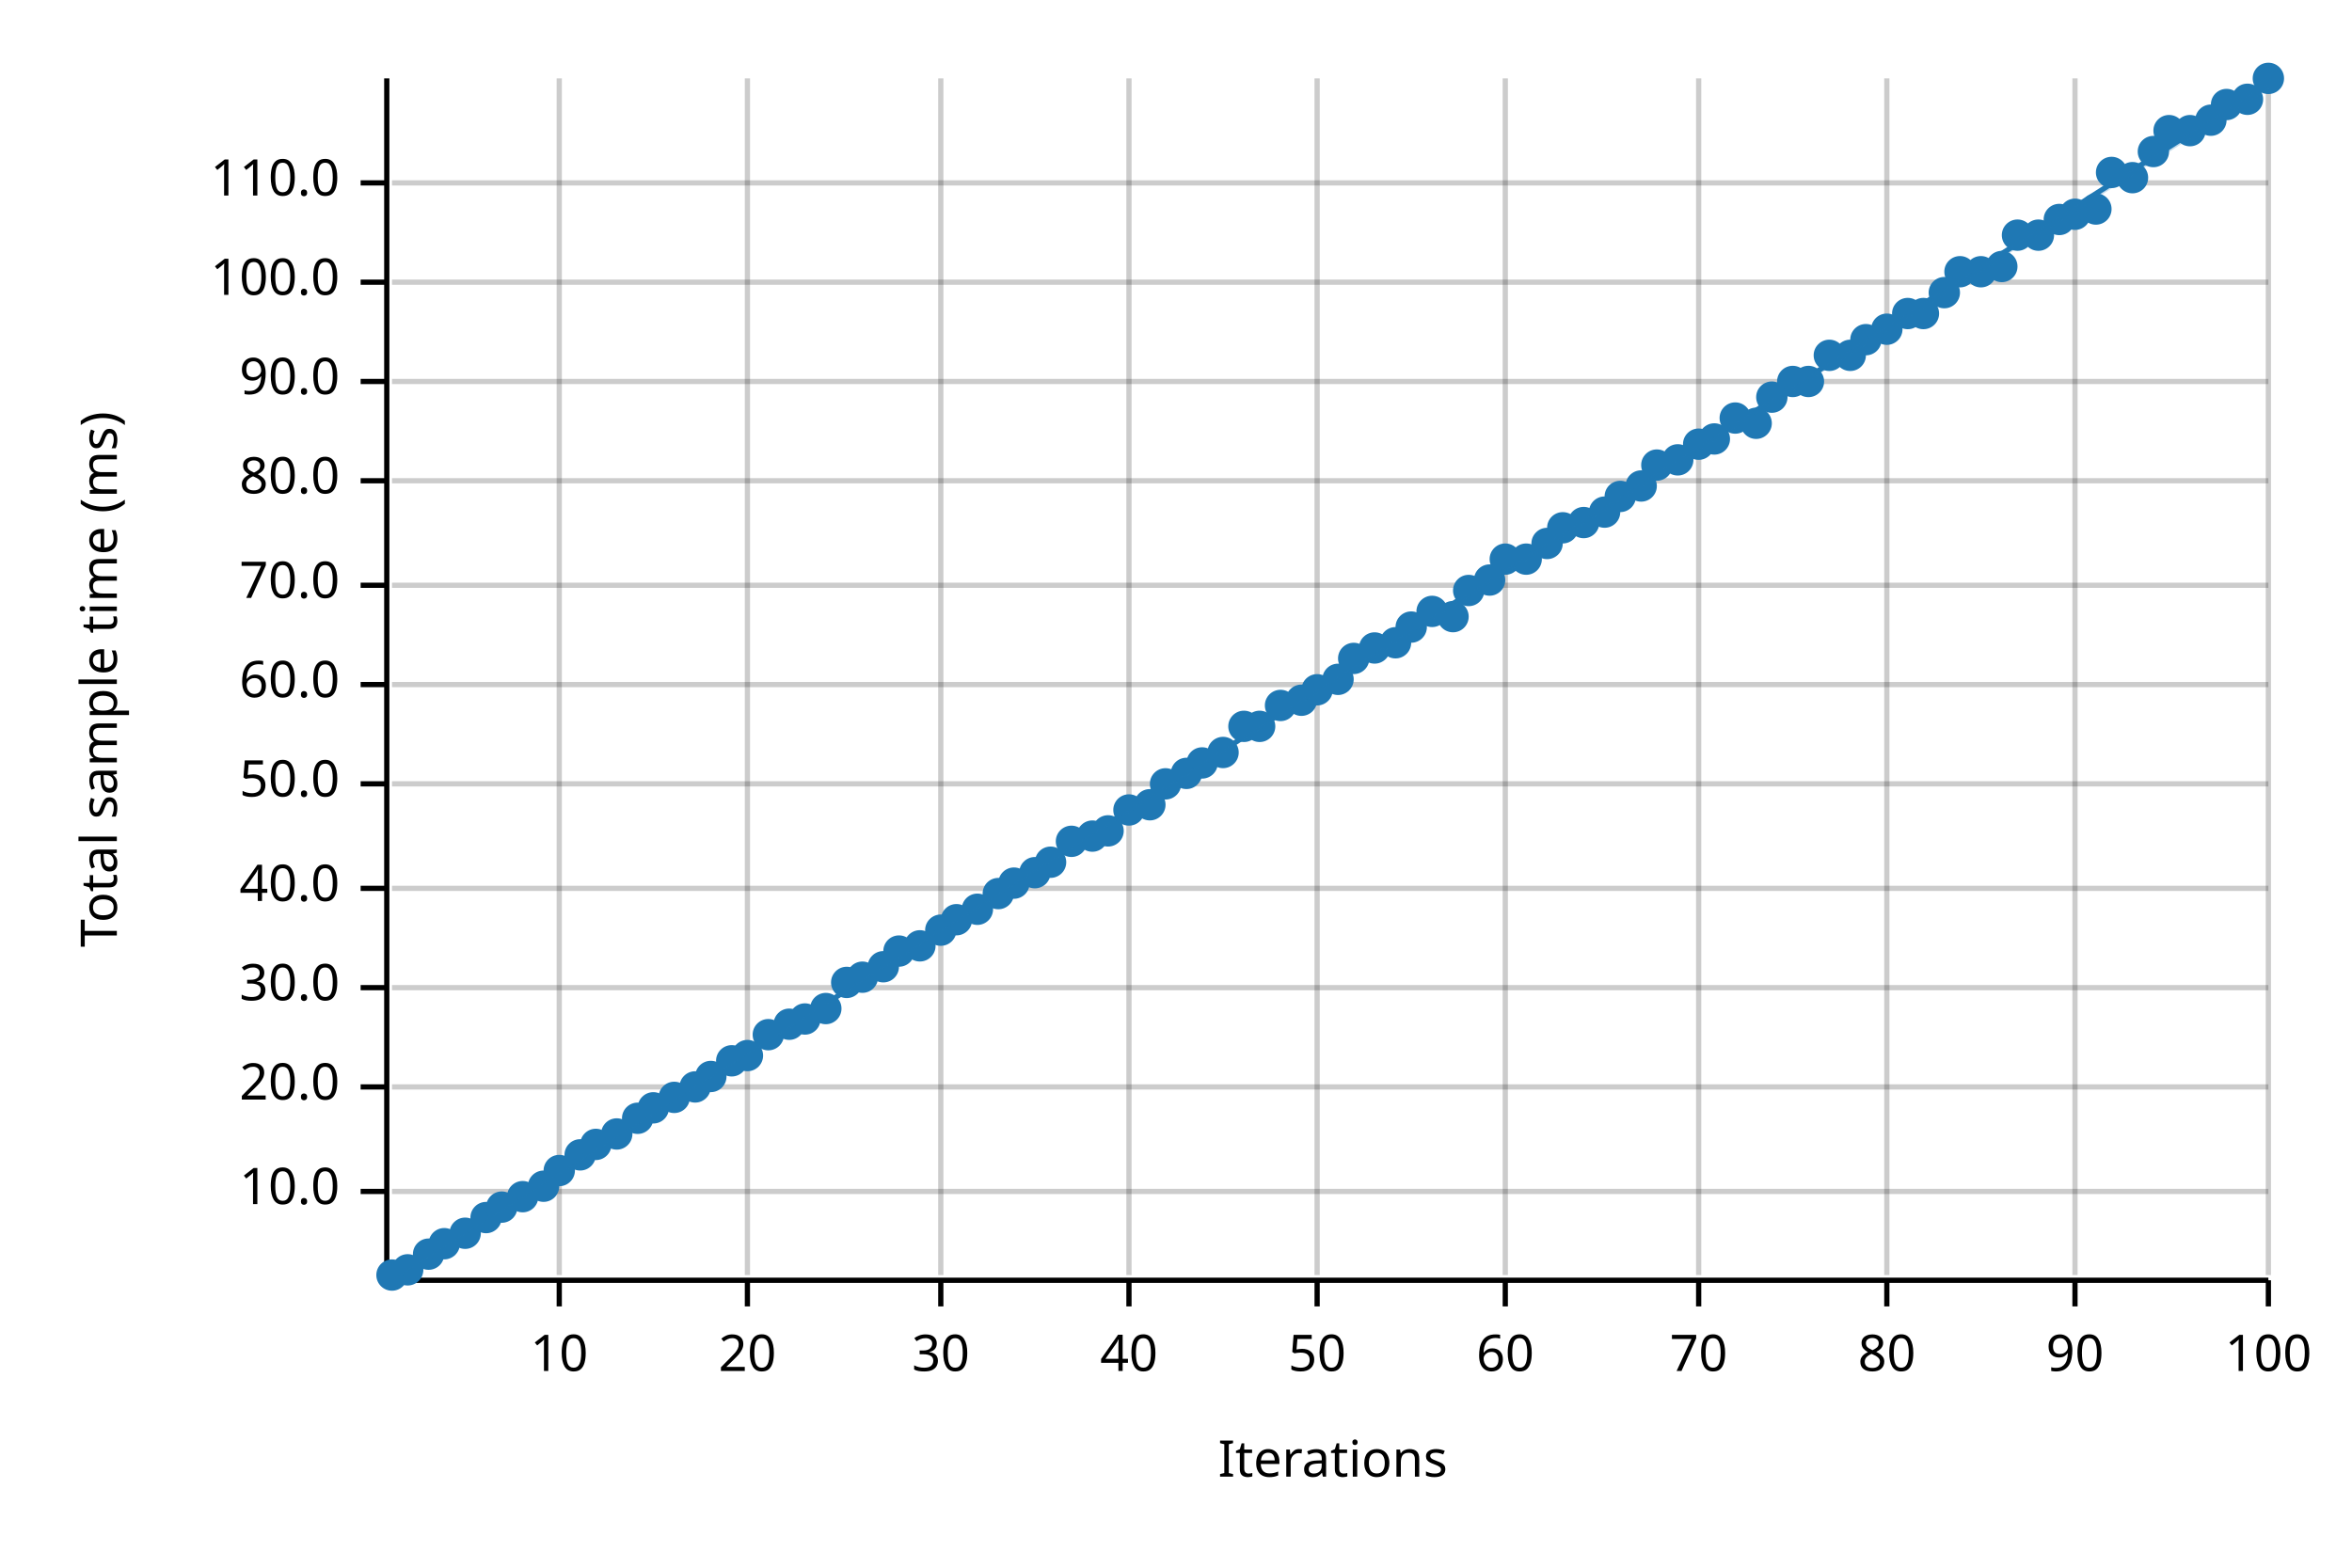
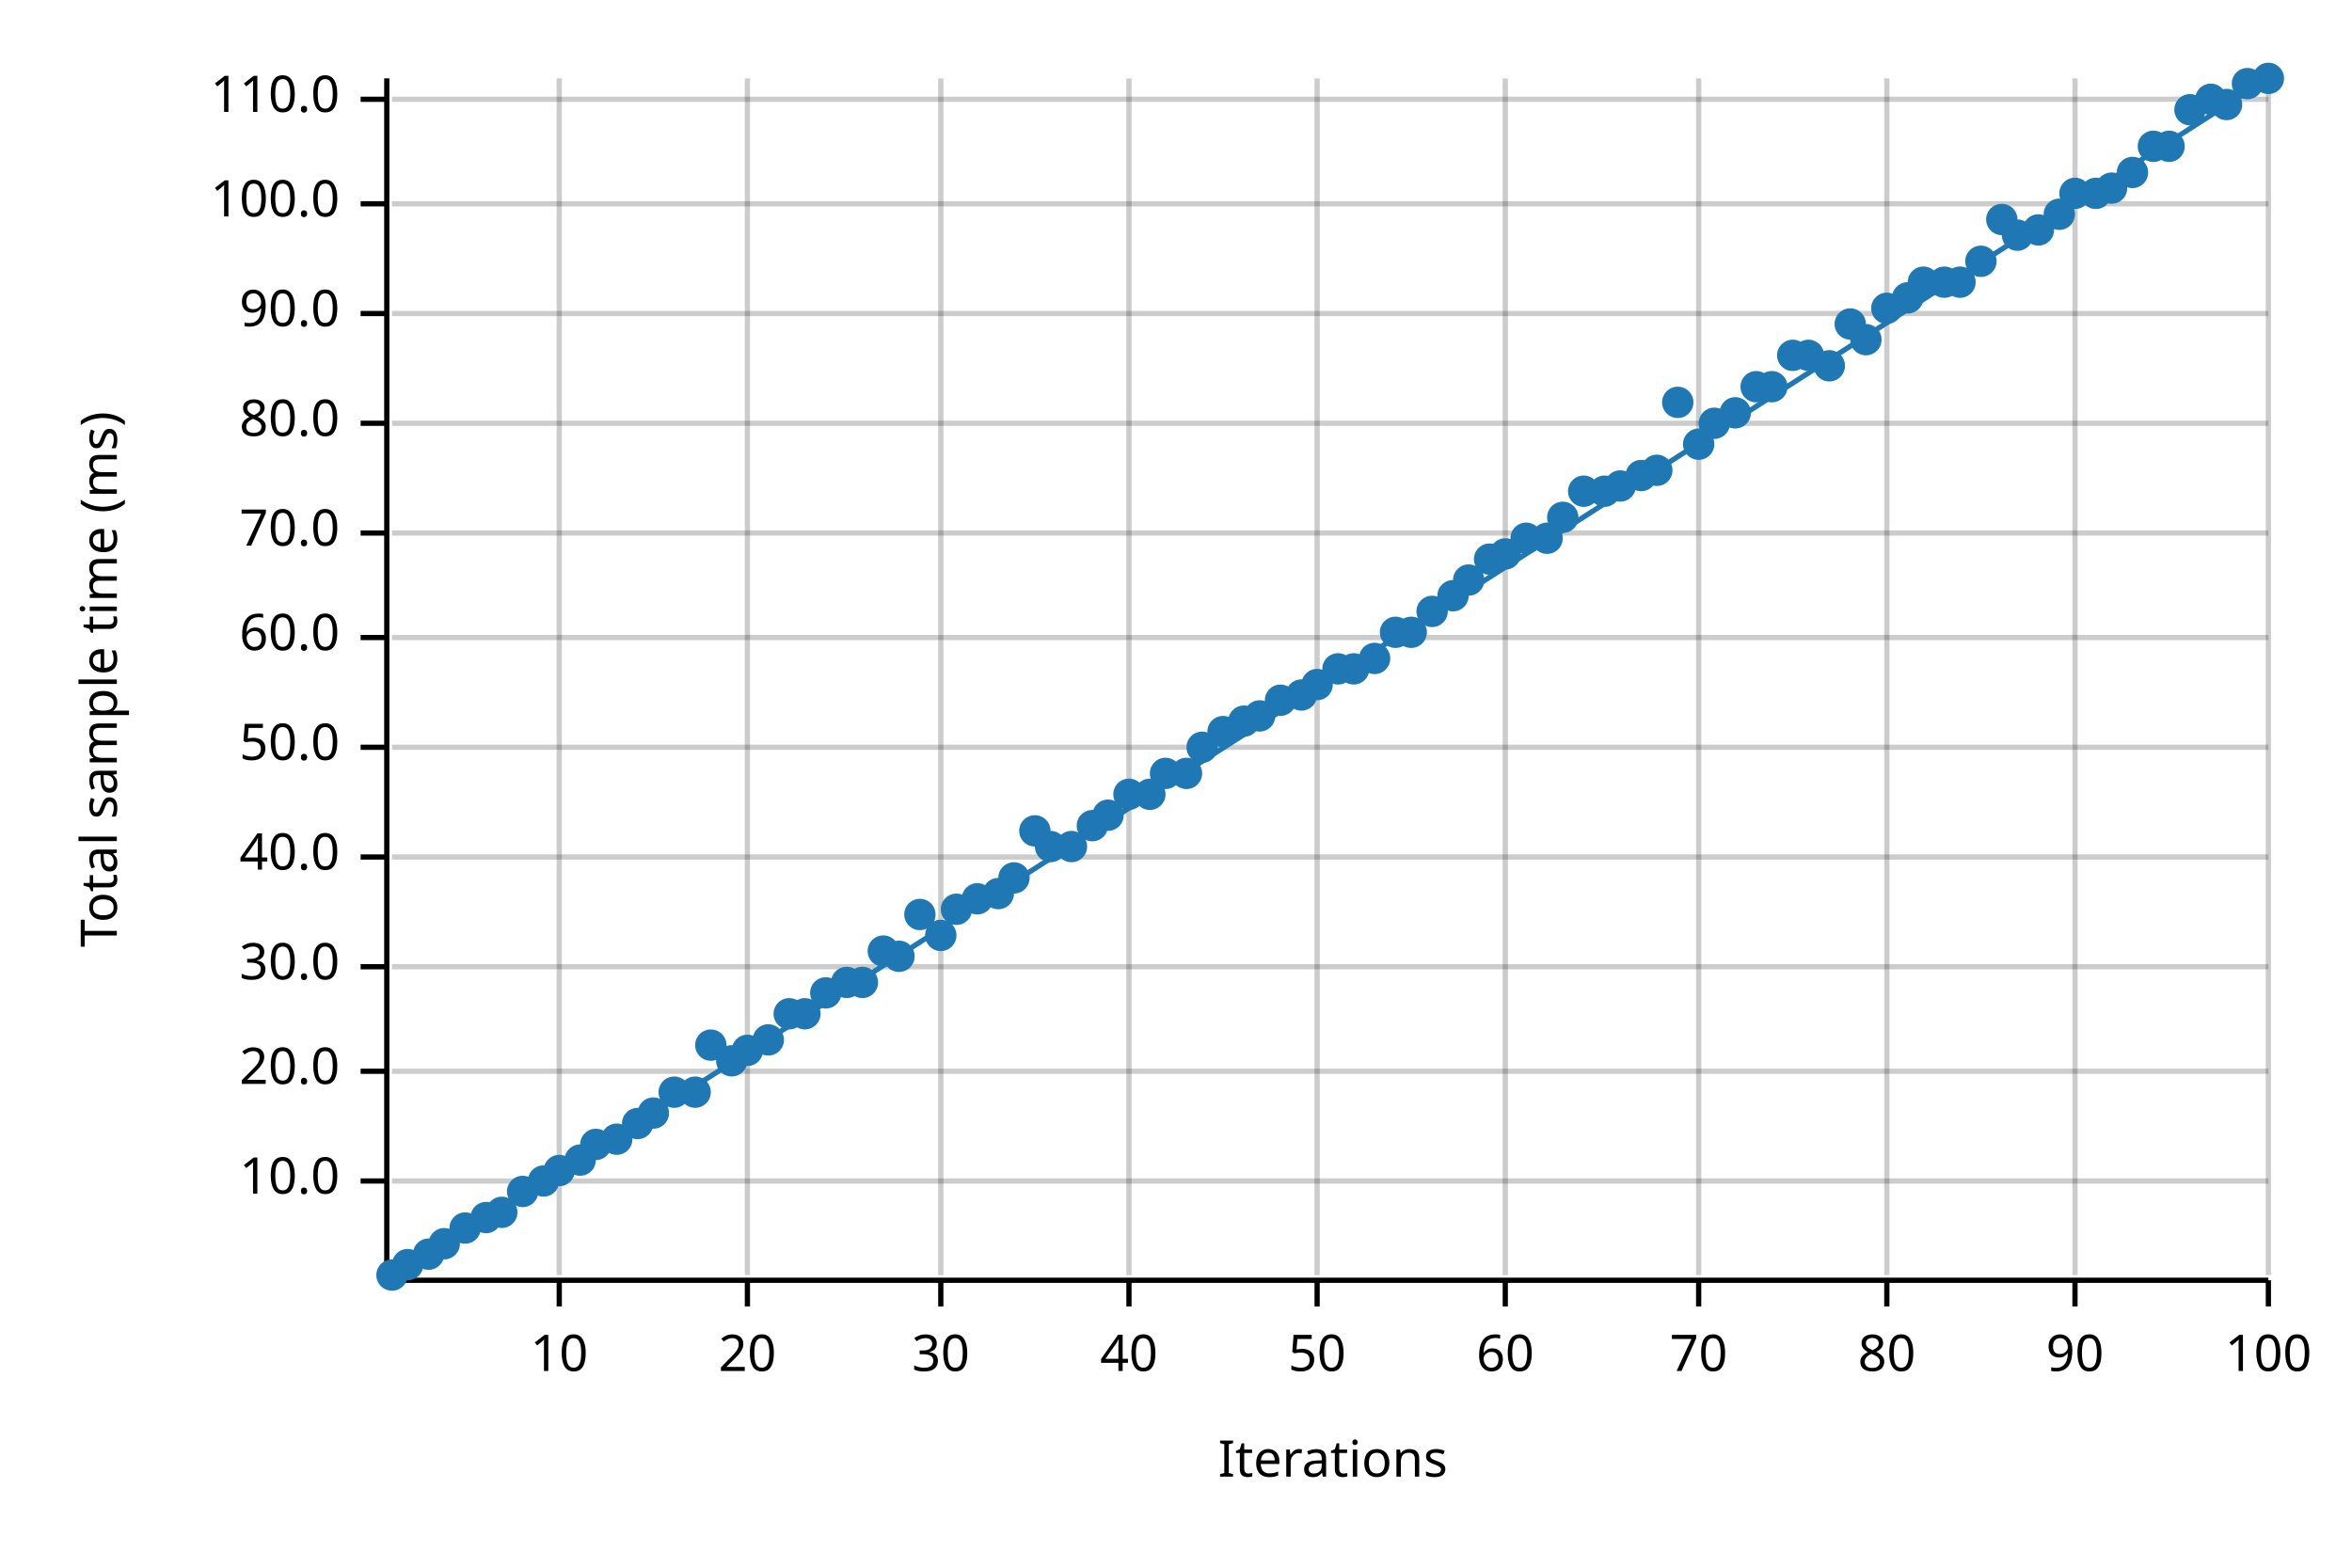
<svg xmlns="http://www.w3.org/2000/svg" width="450" height="300" viewBox="0 0 450 300">
  <text x="15" y="130" dy="0.76em" text-anchor="middle" font-family="sans-serif" font-size="9.677" opacity="1" fill="#000000" transform="rotate(270, 15, 130)">
Total sample time (ms)
</text>
  <text x="255" y="285" dy="-0.5ex" text-anchor="middle" font-family="sans-serif" font-size="9.677" opacity="1" fill="#000000">
Iterations
</text>
  <line opacity="0.2" stroke="#000000" stroke-width="1" x1="107" y1="244" x2="107" y2="15" />
  <line opacity="0.2" stroke="#000000" stroke-width="1" x1="143" y1="244" x2="143" y2="15" />
  <line opacity="0.2" stroke="#000000" stroke-width="1" x1="180" y1="244" x2="180" y2="15" />
  <line opacity="0.2" stroke="#000000" stroke-width="1" x1="216" y1="244" x2="216" y2="15" />
  <line opacity="0.2" stroke="#000000" stroke-width="1" x1="252" y1="244" x2="252" y2="15" />
  <line opacity="0.2" stroke="#000000" stroke-width="1" x1="288" y1="244" x2="288" y2="15" />
  <line opacity="0.2" stroke="#000000" stroke-width="1" x1="325" y1="244" x2="325" y2="15" />
  <line opacity="0.2" stroke="#000000" stroke-width="1" x1="361" y1="244" x2="361" y2="15" />
  <line opacity="0.2" stroke="#000000" stroke-width="1" x1="397" y1="244" x2="397" y2="15" />
  <line opacity="0.2" stroke="#000000" stroke-width="1" x1="434" y1="244" x2="434" y2="15" />
-   <line opacity="0.2" stroke="#000000" stroke-width="1" x1="75" y1="228" x2="434" y2="228" />
-   <line opacity="0.2" stroke="#000000" stroke-width="1" x1="75" y1="208" x2="434" y2="208" />
-   <line opacity="0.2" stroke="#000000" stroke-width="1" x1="75" y1="189" x2="434" y2="189" />
-   <line opacity="0.2" stroke="#000000" stroke-width="1" x1="75" y1="170" x2="434" y2="170" />
-   <line opacity="0.2" stroke="#000000" stroke-width="1" x1="75" y1="150" x2="434" y2="150" />
-   <line opacity="0.2" stroke="#000000" stroke-width="1" x1="75" y1="131" x2="434" y2="131" />
-   <line opacity="0.2" stroke="#000000" stroke-width="1" x1="75" y1="112" x2="434" y2="112" />
-   <line opacity="0.2" stroke="#000000" stroke-width="1" x1="75" y1="92" x2="434" y2="92" />
-   <line opacity="0.2" stroke="#000000" stroke-width="1" x1="75" y1="73" x2="434" y2="73" />
-   <line opacity="0.2" stroke="#000000" stroke-width="1" x1="75" y1="54" x2="434" y2="54" />
-   <line opacity="0.2" stroke="#000000" stroke-width="1" x1="75" y1="35" x2="434" y2="35" />
+   <line opacity="0.2" stroke="#000000" stroke-width="1" x1="75" y1="226" x2="434" y2="226" />
+   <line opacity="0.2" stroke="#000000" stroke-width="1" x1="75" y1="205" x2="434" y2="205" />
+   <line opacity="0.2" stroke="#000000" stroke-width="1" x1="75" y1="185" x2="434" y2="185" />
+   <line opacity="0.2" stroke="#000000" stroke-width="1" x1="75" y1="164" x2="434" y2="164" />
+   <line opacity="0.2" stroke="#000000" stroke-width="1" x1="75" y1="143" x2="434" y2="143" />
+   <line opacity="0.2" stroke="#000000" stroke-width="1" x1="75" y1="122" x2="434" y2="122" />
+   <line opacity="0.2" stroke="#000000" stroke-width="1" x1="75" y1="102" x2="434" y2="102" />
+   <line opacity="0.2" stroke="#000000" stroke-width="1" x1="75" y1="81" x2="434" y2="81" />
+   <line opacity="0.2" stroke="#000000" stroke-width="1" x1="75" y1="60" x2="434" y2="60" />
+   <line opacity="0.2" stroke="#000000" stroke-width="1" x1="75" y1="39" x2="434" y2="39" />
+   <line opacity="0.2" stroke="#000000" stroke-width="1" x1="75" y1="19" x2="434" y2="19" />
  <polyline fill="none" opacity="1" stroke="#000000" stroke-width="1" points="74,15 74,244 " />
-   <text x="65" y="228" dy="0.5ex" text-anchor="end" font-family="sans-serif" font-size="9.677" opacity="1" fill="#000000">
+   <text x="65" y="226" dy="0.5ex" text-anchor="end" font-family="sans-serif" font-size="9.677" opacity="1" fill="#000000">
10.0
</text>
-   <polyline fill="none" opacity="1" stroke="#000000" stroke-width="1" points="69,228 74,228 " />
-   <text x="65" y="208" dy="0.5ex" text-anchor="end" font-family="sans-serif" font-size="9.677" opacity="1" fill="#000000">
+   <polyline fill="none" opacity="1" stroke="#000000" stroke-width="1" points="69,226 74,226 " />
+   <text x="65" y="205" dy="0.5ex" text-anchor="end" font-family="sans-serif" font-size="9.677" opacity="1" fill="#000000">
20.0
</text>
-   <polyline fill="none" opacity="1" stroke="#000000" stroke-width="1" points="69,208 74,208 " />
-   <text x="65" y="189" dy="0.5ex" text-anchor="end" font-family="sans-serif" font-size="9.677" opacity="1" fill="#000000">
+   <polyline fill="none" opacity="1" stroke="#000000" stroke-width="1" points="69,205 74,205 " />
+   <text x="65" y="185" dy="0.5ex" text-anchor="end" font-family="sans-serif" font-size="9.677" opacity="1" fill="#000000">
30.0
</text>
-   <polyline fill="none" opacity="1" stroke="#000000" stroke-width="1" points="69,189 74,189 " />
-   <text x="65" y="170" dy="0.5ex" text-anchor="end" font-family="sans-serif" font-size="9.677" opacity="1" fill="#000000">
+   <polyline fill="none" opacity="1" stroke="#000000" stroke-width="1" points="69,185 74,185 " />
+   <text x="65" y="164" dy="0.5ex" text-anchor="end" font-family="sans-serif" font-size="9.677" opacity="1" fill="#000000">
40.0
</text>
-   <polyline fill="none" opacity="1" stroke="#000000" stroke-width="1" points="69,170 74,170 " />
-   <text x="65" y="150" dy="0.5ex" text-anchor="end" font-family="sans-serif" font-size="9.677" opacity="1" fill="#000000">
+   <polyline fill="none" opacity="1" stroke="#000000" stroke-width="1" points="69,164 74,164 " />
+   <text x="65" y="143" dy="0.5ex" text-anchor="end" font-family="sans-serif" font-size="9.677" opacity="1" fill="#000000">
50.0
</text>
-   <polyline fill="none" opacity="1" stroke="#000000" stroke-width="1" points="69,150 74,150 " />
-   <text x="65" y="131" dy="0.5ex" text-anchor="end" font-family="sans-serif" font-size="9.677" opacity="1" fill="#000000">
+   <polyline fill="none" opacity="1" stroke="#000000" stroke-width="1" points="69,143 74,143 " />
+   <text x="65" y="122" dy="0.5ex" text-anchor="end" font-family="sans-serif" font-size="9.677" opacity="1" fill="#000000">
60.0
</text>
-   <polyline fill="none" opacity="1" stroke="#000000" stroke-width="1" points="69,131 74,131 " />
-   <text x="65" y="112" dy="0.5ex" text-anchor="end" font-family="sans-serif" font-size="9.677" opacity="1" fill="#000000">
+   <polyline fill="none" opacity="1" stroke="#000000" stroke-width="1" points="69,122 74,122 " />
+   <text x="65" y="102" dy="0.5ex" text-anchor="end" font-family="sans-serif" font-size="9.677" opacity="1" fill="#000000">
70.0
</text>
-   <polyline fill="none" opacity="1" stroke="#000000" stroke-width="1" points="69,112 74,112 " />
-   <text x="65" y="92" dy="0.5ex" text-anchor="end" font-family="sans-serif" font-size="9.677" opacity="1" fill="#000000">
+   <polyline fill="none" opacity="1" stroke="#000000" stroke-width="1" points="69,102 74,102 " />
+   <text x="65" y="81" dy="0.5ex" text-anchor="end" font-family="sans-serif" font-size="9.677" opacity="1" fill="#000000">
80.0
</text>
-   <polyline fill="none" opacity="1" stroke="#000000" stroke-width="1" points="69,92 74,92 " />
-   <text x="65" y="73" dy="0.5ex" text-anchor="end" font-family="sans-serif" font-size="9.677" opacity="1" fill="#000000">
+   <polyline fill="none" opacity="1" stroke="#000000" stroke-width="1" points="69,81 74,81 " />
+   <text x="65" y="60" dy="0.5ex" text-anchor="end" font-family="sans-serif" font-size="9.677" opacity="1" fill="#000000">
90.0
</text>
-   <polyline fill="none" opacity="1" stroke="#000000" stroke-width="1" points="69,73 74,73 " />
-   <text x="65" y="54" dy="0.5ex" text-anchor="end" font-family="sans-serif" font-size="9.677" opacity="1" fill="#000000">
+   <polyline fill="none" opacity="1" stroke="#000000" stroke-width="1" points="69,60 74,60 " />
+   <text x="65" y="39" dy="0.5ex" text-anchor="end" font-family="sans-serif" font-size="9.677" opacity="1" fill="#000000">
100.0
</text>
-   <polyline fill="none" opacity="1" stroke="#000000" stroke-width="1" points="69,54 74,54 " />
-   <text x="65" y="35" dy="0.5ex" text-anchor="end" font-family="sans-serif" font-size="9.677" opacity="1" fill="#000000">
+   <polyline fill="none" opacity="1" stroke="#000000" stroke-width="1" points="69,39 74,39 " />
+   <text x="65" y="19" dy="0.5ex" text-anchor="end" font-family="sans-serif" font-size="9.677" opacity="1" fill="#000000">
110.0
</text>
-   <polyline fill="none" opacity="1" stroke="#000000" stroke-width="1" points="69,35 74,35 " />
+   <polyline fill="none" opacity="1" stroke="#000000" stroke-width="1" points="69,19 74,19 " />
  <polyline fill="none" opacity="1" stroke="#000000" stroke-width="1" points="75,245 434,245 " />
  <text x="107" y="255" dy="0.76em" text-anchor="middle" font-family="sans-serif" font-size="9.677" opacity="1" fill="#000000">
10
</text>
  <polyline fill="none" opacity="1" stroke="#000000" stroke-width="1" points="107,245 107,250 " />
  <text x="143" y="255" dy="0.76em" text-anchor="middle" font-family="sans-serif" font-size="9.677" opacity="1" fill="#000000">
20
</text>
  <polyline fill="none" opacity="1" stroke="#000000" stroke-width="1" points="143,245 143,250 " />
  <text x="180" y="255" dy="0.76em" text-anchor="middle" font-family="sans-serif" font-size="9.677" opacity="1" fill="#000000">
30
</text>
  <polyline fill="none" opacity="1" stroke="#000000" stroke-width="1" points="180,245 180,250 " />
  <text x="216" y="255" dy="0.76em" text-anchor="middle" font-family="sans-serif" font-size="9.677" opacity="1" fill="#000000">
40
</text>
  <polyline fill="none" opacity="1" stroke="#000000" stroke-width="1" points="216,245 216,250 " />
  <text x="252" y="255" dy="0.76em" text-anchor="middle" font-family="sans-serif" font-size="9.677" opacity="1" fill="#000000">
50
</text>
  <polyline fill="none" opacity="1" stroke="#000000" stroke-width="1" points="252,245 252,250 " />
  <text x="288" y="255" dy="0.76em" text-anchor="middle" font-family="sans-serif" font-size="9.677" opacity="1" fill="#000000">
60
</text>
  <polyline fill="none" opacity="1" stroke="#000000" stroke-width="1" points="288,245 288,250 " />
  <text x="325" y="255" dy="0.76em" text-anchor="middle" font-family="sans-serif" font-size="9.677" opacity="1" fill="#000000">
70
</text>
  <polyline fill="none" opacity="1" stroke="#000000" stroke-width="1" points="325,245 325,250 " />
  <text x="361" y="255" dy="0.76em" text-anchor="middle" font-family="sans-serif" font-size="9.677" opacity="1" fill="#000000">
80
</text>
  <polyline fill="none" opacity="1" stroke="#000000" stroke-width="1" points="361,245 361,250 " />
  <text x="397" y="255" dy="0.76em" text-anchor="middle" font-family="sans-serif" font-size="9.677" opacity="1" fill="#000000">
90
</text>
  <polyline fill="none" opacity="1" stroke="#000000" stroke-width="1" points="397,245 397,250 " />
  <text x="434" y="255" dy="0.76em" text-anchor="middle" font-family="sans-serif" font-size="9.677" opacity="1" fill="#000000">
100
</text>
  <polyline fill="none" opacity="1" stroke="#000000" stroke-width="1" points="434,245 434,250 " />
  <circle cx="75" cy="244" r="3" opacity="1" fill="#1F78B4" stroke="none" stroke-width="1" />
-   <circle cx="78" cy="243" r="3" opacity="1" fill="#1F78B4" stroke="none" stroke-width="1" />
+   <circle cx="78" cy="242" r="3" opacity="1" fill="#1F78B4" stroke="none" stroke-width="1" />
  <circle cx="82" cy="240" r="3" opacity="1" fill="#1F78B4" stroke="none" stroke-width="1" />
  <circle cx="85" cy="238" r="3" opacity="1" fill="#1F78B4" stroke="none" stroke-width="1" />
-   <circle cx="89" cy="236" r="3" opacity="1" fill="#1F78B4" stroke="none" stroke-width="1" />
+   <circle cx="89" cy="235" r="3" opacity="1" fill="#1F78B4" stroke="none" stroke-width="1" />
  <circle cx="93" cy="233" r="3" opacity="1" fill="#1F78B4" stroke="none" stroke-width="1" />
-   <circle cx="96" cy="231" r="3" opacity="1" fill="#1F78B4" stroke="none" stroke-width="1" />
-   <circle cx="100" cy="229" r="3" opacity="1" fill="#1F78B4" stroke="none" stroke-width="1" />
-   <circle cx="104" cy="227" r="3" opacity="1" fill="#1F78B4" stroke="none" stroke-width="1" />
+   <circle cx="96" cy="232" r="3" opacity="1" fill="#1F78B4" stroke="none" stroke-width="1" />
+   <circle cx="100" cy="228" r="3" opacity="1" fill="#1F78B4" stroke="none" stroke-width="1" />
+   <circle cx="104" cy="226" r="3" opacity="1" fill="#1F78B4" stroke="none" stroke-width="1" />
  <circle cx="107" cy="224" r="3" opacity="1" fill="#1F78B4" stroke="none" stroke-width="1" />
-   <circle cx="111" cy="221" r="3" opacity="1" fill="#1F78B4" stroke="none" stroke-width="1" />
+   <circle cx="111" cy="222" r="3" opacity="1" fill="#1F78B4" stroke="none" stroke-width="1" />
  <circle cx="114" cy="219" r="3" opacity="1" fill="#1F78B4" stroke="none" stroke-width="1" />
-   <circle cx="118" cy="217" r="3" opacity="1" fill="#1F78B4" stroke="none" stroke-width="1" />
-   <circle cx="122" cy="214" r="3" opacity="1" fill="#1F78B4" stroke="none" stroke-width="1" />
-   <circle cx="125" cy="212" r="3" opacity="1" fill="#1F78B4" stroke="none" stroke-width="1" />
-   <circle cx="129" cy="210" r="3" opacity="1" fill="#1F78B4" stroke="none" stroke-width="1" />
-   <circle cx="133" cy="208" r="3" opacity="1" fill="#1F78B4" stroke="none" stroke-width="1" />
-   <circle cx="136" cy="206" r="3" opacity="1" fill="#1F78B4" stroke="none" stroke-width="1" />
+   <circle cx="118" cy="218" r="3" opacity="1" fill="#1F78B4" stroke="none" stroke-width="1" />
+   <circle cx="122" cy="215" r="3" opacity="1" fill="#1F78B4" stroke="none" stroke-width="1" />
+   <circle cx="125" cy="213" r="3" opacity="1" fill="#1F78B4" stroke="none" stroke-width="1" />
+   <circle cx="129" cy="209" r="3" opacity="1" fill="#1F78B4" stroke="none" stroke-width="1" />
+   <circle cx="133" cy="209" r="3" opacity="1" fill="#1F78B4" stroke="none" stroke-width="1" />
+   <circle cx="136" cy="200" r="3" opacity="1" fill="#1F78B4" stroke="none" stroke-width="1" />
  <circle cx="140" cy="203" r="3" opacity="1" fill="#1F78B4" stroke="none" stroke-width="1" />
-   <circle cx="143" cy="202" r="3" opacity="1" fill="#1F78B4" stroke="none" stroke-width="1" />
-   <circle cx="147" cy="198" r="3" opacity="1" fill="#1F78B4" stroke="none" stroke-width="1" />
-   <circle cx="151" cy="196" r="3" opacity="1" fill="#1F78B4" stroke="none" stroke-width="1" />
-   <circle cx="154" cy="195" r="3" opacity="1" fill="#1F78B4" stroke="none" stroke-width="1" />
-   <circle cx="158" cy="193" r="3" opacity="1" fill="#1F78B4" stroke="none" stroke-width="1" />
+   <circle cx="143" cy="201" r="3" opacity="1" fill="#1F78B4" stroke="none" stroke-width="1" />
+   <circle cx="147" cy="199" r="3" opacity="1" fill="#1F78B4" stroke="none" stroke-width="1" />
+   <circle cx="151" cy="194" r="3" opacity="1" fill="#1F78B4" stroke="none" stroke-width="1" />
+   <circle cx="154" cy="194" r="3" opacity="1" fill="#1F78B4" stroke="none" stroke-width="1" />
+   <circle cx="158" cy="190" r="3" opacity="1" fill="#1F78B4" stroke="none" stroke-width="1" />
  <circle cx="162" cy="188" r="3" opacity="1" fill="#1F78B4" stroke="none" stroke-width="1" />
-   <circle cx="165" cy="187" r="3" opacity="1" fill="#1F78B4" stroke="none" stroke-width="1" />
-   <circle cx="169" cy="185" r="3" opacity="1" fill="#1F78B4" stroke="none" stroke-width="1" />
-   <circle cx="172" cy="182" r="3" opacity="1" fill="#1F78B4" stroke="none" stroke-width="1" />
-   <circle cx="176" cy="181" r="3" opacity="1" fill="#1F78B4" stroke="none" stroke-width="1" />
-   <circle cx="180" cy="178" r="3" opacity="1" fill="#1F78B4" stroke="none" stroke-width="1" />
-   <circle cx="183" cy="176" r="3" opacity="1" fill="#1F78B4" stroke="none" stroke-width="1" />
-   <circle cx="187" cy="174" r="3" opacity="1" fill="#1F78B4" stroke="none" stroke-width="1" />
+   <circle cx="165" cy="188" r="3" opacity="1" fill="#1F78B4" stroke="none" stroke-width="1" />
+   <circle cx="169" cy="182" r="3" opacity="1" fill="#1F78B4" stroke="none" stroke-width="1" />
+   <circle cx="172" cy="183" r="3" opacity="1" fill="#1F78B4" stroke="none" stroke-width="1" />
+   <circle cx="176" cy="175" r="3" opacity="1" fill="#1F78B4" stroke="none" stroke-width="1" />
+   <circle cx="180" cy="179" r="3" opacity="1" fill="#1F78B4" stroke="none" stroke-width="1" />
+   <circle cx="183" cy="174" r="3" opacity="1" fill="#1F78B4" stroke="none" stroke-width="1" />
+   <circle cx="187" cy="172" r="3" opacity="1" fill="#1F78B4" stroke="none" stroke-width="1" />
  <circle cx="191" cy="171" r="3" opacity="1" fill="#1F78B4" stroke="none" stroke-width="1" />
-   <circle cx="194" cy="169" r="3" opacity="1" fill="#1F78B4" stroke="none" stroke-width="1" />
-   <circle cx="198" cy="167" r="3" opacity="1" fill="#1F78B4" stroke="none" stroke-width="1" />
-   <circle cx="201" cy="165" r="3" opacity="1" fill="#1F78B4" stroke="none" stroke-width="1" />
-   <circle cx="205" cy="161" r="3" opacity="1" fill="#1F78B4" stroke="none" stroke-width="1" />
-   <circle cx="209" cy="160" r="3" opacity="1" fill="#1F78B4" stroke="none" stroke-width="1" />
-   <circle cx="212" cy="159" r="3" opacity="1" fill="#1F78B4" stroke="none" stroke-width="1" />
-   <circle cx="216" cy="155" r="3" opacity="1" fill="#1F78B4" stroke="none" stroke-width="1" />
-   <circle cx="220" cy="154" r="3" opacity="1" fill="#1F78B4" stroke="none" stroke-width="1" />
-   <circle cx="223" cy="150" r="3" opacity="1" fill="#1F78B4" stroke="none" stroke-width="1" />
+   <circle cx="194" cy="168" r="3" opacity="1" fill="#1F78B4" stroke="none" stroke-width="1" />
+   <circle cx="198" cy="159" r="3" opacity="1" fill="#1F78B4" stroke="none" stroke-width="1" />
+   <circle cx="201" cy="162" r="3" opacity="1" fill="#1F78B4" stroke="none" stroke-width="1" />
+   <circle cx="205" cy="162" r="3" opacity="1" fill="#1F78B4" stroke="none" stroke-width="1" />
+   <circle cx="209" cy="158" r="3" opacity="1" fill="#1F78B4" stroke="none" stroke-width="1" />
+   <circle cx="212" cy="156" r="3" opacity="1" fill="#1F78B4" stroke="none" stroke-width="1" />
+   <circle cx="216" cy="152" r="3" opacity="1" fill="#1F78B4" stroke="none" stroke-width="1" />
+   <circle cx="220" cy="152" r="3" opacity="1" fill="#1F78B4" stroke="none" stroke-width="1" />
+   <circle cx="223" cy="148" r="3" opacity="1" fill="#1F78B4" stroke="none" stroke-width="1" />
  <circle cx="227" cy="148" r="3" opacity="1" fill="#1F78B4" stroke="none" stroke-width="1" />
-   <circle cx="230" cy="146" r="3" opacity="1" fill="#1F78B4" stroke="none" stroke-width="1" />
-   <circle cx="234" cy="144" r="3" opacity="1" fill="#1F78B4" stroke="none" stroke-width="1" />
-   <circle cx="238" cy="139" r="3" opacity="1" fill="#1F78B4" stroke="none" stroke-width="1" />
-   <circle cx="241" cy="139" r="3" opacity="1" fill="#1F78B4" stroke="none" stroke-width="1" />
-   <circle cx="245" cy="135" r="3" opacity="1" fill="#1F78B4" stroke="none" stroke-width="1" />
-   <circle cx="249" cy="134" r="3" opacity="1" fill="#1F78B4" stroke="none" stroke-width="1" />
-   <circle cx="252" cy="132" r="3" opacity="1" fill="#1F78B4" stroke="none" stroke-width="1" />
-   <circle cx="256" cy="130" r="3" opacity="1" fill="#1F78B4" stroke="none" stroke-width="1" />
-   <circle cx="259" cy="126" r="3" opacity="1" fill="#1F78B4" stroke="none" stroke-width="1" />
-   <circle cx="263" cy="124" r="3" opacity="1" fill="#1F78B4" stroke="none" stroke-width="1" />
-   <circle cx="267" cy="123" r="3" opacity="1" fill="#1F78B4" stroke="none" stroke-width="1" />
-   <circle cx="270" cy="120" r="3" opacity="1" fill="#1F78B4" stroke="none" stroke-width="1" />
+   <circle cx="230" cy="143" r="3" opacity="1" fill="#1F78B4" stroke="none" stroke-width="1" />
+   <circle cx="234" cy="140" r="3" opacity="1" fill="#1F78B4" stroke="none" stroke-width="1" />
+   <circle cx="238" cy="138" r="3" opacity="1" fill="#1F78B4" stroke="none" stroke-width="1" />
+   <circle cx="241" cy="137" r="3" opacity="1" fill="#1F78B4" stroke="none" stroke-width="1" />
+   <circle cx="245" cy="134" r="3" opacity="1" fill="#1F78B4" stroke="none" stroke-width="1" />
+   <circle cx="249" cy="133" r="3" opacity="1" fill="#1F78B4" stroke="none" stroke-width="1" />
+   <circle cx="252" cy="131" r="3" opacity="1" fill="#1F78B4" stroke="none" stroke-width="1" />
+   <circle cx="256" cy="128" r="3" opacity="1" fill="#1F78B4" stroke="none" stroke-width="1" />
+   <circle cx="259" cy="128" r="3" opacity="1" fill="#1F78B4" stroke="none" stroke-width="1" />
+   <circle cx="263" cy="126" r="3" opacity="1" fill="#1F78B4" stroke="none" stroke-width="1" />
+   <circle cx="267" cy="121" r="3" opacity="1" fill="#1F78B4" stroke="none" stroke-width="1" />
+   <circle cx="270" cy="121" r="3" opacity="1" fill="#1F78B4" stroke="none" stroke-width="1" />
  <circle cx="274" cy="117" r="3" opacity="1" fill="#1F78B4" stroke="none" stroke-width="1" />
-   <circle cx="278" cy="118" r="3" opacity="1" fill="#1F78B4" stroke="none" stroke-width="1" />
-   <circle cx="281" cy="113" r="3" opacity="1" fill="#1F78B4" stroke="none" stroke-width="1" />
-   <circle cx="285" cy="111" r="3" opacity="1" fill="#1F78B4" stroke="none" stroke-width="1" />
-   <circle cx="288" cy="107" r="3" opacity="1" fill="#1F78B4" stroke="none" stroke-width="1" />
-   <circle cx="292" cy="107" r="3" opacity="1" fill="#1F78B4" stroke="none" stroke-width="1" />
-   <circle cx="296" cy="104" r="3" opacity="1" fill="#1F78B4" stroke="none" stroke-width="1" />
-   <circle cx="299" cy="101" r="3" opacity="1" fill="#1F78B4" stroke="none" stroke-width="1" />
-   <circle cx="303" cy="100" r="3" opacity="1" fill="#1F78B4" stroke="none" stroke-width="1" />
-   <circle cx="307" cy="98" r="3" opacity="1" fill="#1F78B4" stroke="none" stroke-width="1" />
-   <circle cx="310" cy="95" r="3" opacity="1" fill="#1F78B4" stroke="none" stroke-width="1" />
-   <circle cx="314" cy="93" r="3" opacity="1" fill="#1F78B4" stroke="none" stroke-width="1" />
-   <circle cx="317" cy="89" r="3" opacity="1" fill="#1F78B4" stroke="none" stroke-width="1" />
-   <circle cx="321" cy="88" r="3" opacity="1" fill="#1F78B4" stroke="none" stroke-width="1" />
+   <circle cx="278" cy="114" r="3" opacity="1" fill="#1F78B4" stroke="none" stroke-width="1" />
+   <circle cx="281" cy="111" r="3" opacity="1" fill="#1F78B4" stroke="none" stroke-width="1" />
+   <circle cx="285" cy="107" r="3" opacity="1" fill="#1F78B4" stroke="none" stroke-width="1" />
+   <circle cx="288" cy="106" r="3" opacity="1" fill="#1F78B4" stroke="none" stroke-width="1" />
+   <circle cx="292" cy="103" r="3" opacity="1" fill="#1F78B4" stroke="none" stroke-width="1" />
+   <circle cx="296" cy="103" r="3" opacity="1" fill="#1F78B4" stroke="none" stroke-width="1" />
+   <circle cx="299" cy="99" r="3" opacity="1" fill="#1F78B4" stroke="none" stroke-width="1" />
+   <circle cx="303" cy="94" r="3" opacity="1" fill="#1F78B4" stroke="none" stroke-width="1" />
+   <circle cx="307" cy="94" r="3" opacity="1" fill="#1F78B4" stroke="none" stroke-width="1" />
+   <circle cx="310" cy="93" r="3" opacity="1" fill="#1F78B4" stroke="none" stroke-width="1" />
+   <circle cx="314" cy="91" r="3" opacity="1" fill="#1F78B4" stroke="none" stroke-width="1" />
+   <circle cx="317" cy="90" r="3" opacity="1" fill="#1F78B4" stroke="none" stroke-width="1" />
+   <circle cx="321" cy="77" r="3" opacity="1" fill="#1F78B4" stroke="none" stroke-width="1" />
  <circle cx="325" cy="85" r="3" opacity="1" fill="#1F78B4" stroke="none" stroke-width="1" />
-   <circle cx="328" cy="84" r="3" opacity="1" fill="#1F78B4" stroke="none" stroke-width="1" />
-   <circle cx="332" cy="80" r="3" opacity="1" fill="#1F78B4" stroke="none" stroke-width="1" />
-   <circle cx="336" cy="81" r="3" opacity="1" fill="#1F78B4" stroke="none" stroke-width="1" />
-   <circle cx="339" cy="76" r="3" opacity="1" fill="#1F78B4" stroke="none" stroke-width="1" />
-   <circle cx="343" cy="73" r="3" opacity="1" fill="#1F78B4" stroke="none" stroke-width="1" />
-   <circle cx="346" cy="73" r="3" opacity="1" fill="#1F78B4" stroke="none" stroke-width="1" />
-   <circle cx="350" cy="68" r="3" opacity="1" fill="#1F78B4" stroke="none" stroke-width="1" />
-   <circle cx="354" cy="68" r="3" opacity="1" fill="#1F78B4" stroke="none" stroke-width="1" />
+   <circle cx="328" cy="81" r="3" opacity="1" fill="#1F78B4" stroke="none" stroke-width="1" />
+   <circle cx="332" cy="79" r="3" opacity="1" fill="#1F78B4" stroke="none" stroke-width="1" />
+   <circle cx="336" cy="74" r="3" opacity="1" fill="#1F78B4" stroke="none" stroke-width="1" />
+   <circle cx="339" cy="74" r="3" opacity="1" fill="#1F78B4" stroke="none" stroke-width="1" />
+   <circle cx="343" cy="68" r="3" opacity="1" fill="#1F78B4" stroke="none" stroke-width="1" />
+   <circle cx="346" cy="68" r="3" opacity="1" fill="#1F78B4" stroke="none" stroke-width="1" />
+   <circle cx="350" cy="70" r="3" opacity="1" fill="#1F78B4" stroke="none" stroke-width="1" />
+   <circle cx="354" cy="62" r="3" opacity="1" fill="#1F78B4" stroke="none" stroke-width="1" />
  <circle cx="357" cy="65" r="3" opacity="1" fill="#1F78B4" stroke="none" stroke-width="1" />
-   <circle cx="361" cy="63" r="3" opacity="1" fill="#1F78B4" stroke="none" stroke-width="1" />
-   <circle cx="365" cy="60" r="3" opacity="1" fill="#1F78B4" stroke="none" stroke-width="1" />
-   <circle cx="368" cy="60" r="3" opacity="1" fill="#1F78B4" stroke="none" stroke-width="1" />
-   <circle cx="372" cy="56" r="3" opacity="1" fill="#1F78B4" stroke="none" stroke-width="1" />
-   <circle cx="375" cy="52" r="3" opacity="1" fill="#1F78B4" stroke="none" stroke-width="1" />
-   <circle cx="379" cy="52" r="3" opacity="1" fill="#1F78B4" stroke="none" stroke-width="1" />
-   <circle cx="383" cy="51" r="3" opacity="1" fill="#1F78B4" stroke="none" stroke-width="1" />
+   <circle cx="361" cy="59" r="3" opacity="1" fill="#1F78B4" stroke="none" stroke-width="1" />
+   <circle cx="365" cy="57" r="3" opacity="1" fill="#1F78B4" stroke="none" stroke-width="1" />
+   <circle cx="368" cy="54" r="3" opacity="1" fill="#1F78B4" stroke="none" stroke-width="1" />
+   <circle cx="372" cy="54" r="3" opacity="1" fill="#1F78B4" stroke="none" stroke-width="1" />
+   <circle cx="375" cy="54" r="3" opacity="1" fill="#1F78B4" stroke="none" stroke-width="1" />
+   <circle cx="379" cy="50" r="3" opacity="1" fill="#1F78B4" stroke="none" stroke-width="1" />
+   <circle cx="383" cy="42" r="3" opacity="1" fill="#1F78B4" stroke="none" stroke-width="1" />
  <circle cx="386" cy="45" r="3" opacity="1" fill="#1F78B4" stroke="none" stroke-width="1" />
-   <circle cx="390" cy="45" r="3" opacity="1" fill="#1F78B4" stroke="none" stroke-width="1" />
-   <circle cx="394" cy="42" r="3" opacity="1" fill="#1F78B4" stroke="none" stroke-width="1" />
-   <circle cx="397" cy="41" r="3" opacity="1" fill="#1F78B4" stroke="none" stroke-width="1" />
-   <circle cx="401" cy="40" r="3" opacity="1" fill="#1F78B4" stroke="none" stroke-width="1" />
-   <circle cx="404" cy="33" r="3" opacity="1" fill="#1F78B4" stroke="none" stroke-width="1" />
-   <circle cx="408" cy="34" r="3" opacity="1" fill="#1F78B4" stroke="none" stroke-width="1" />
-   <circle cx="412" cy="29" r="3" opacity="1" fill="#1F78B4" stroke="none" stroke-width="1" />
-   <circle cx="415" cy="25" r="3" opacity="1" fill="#1F78B4" stroke="none" stroke-width="1" />
-   <circle cx="419" cy="25" r="3" opacity="1" fill="#1F78B4" stroke="none" stroke-width="1" />
-   <circle cx="423" cy="23" r="3" opacity="1" fill="#1F78B4" stroke="none" stroke-width="1" />
+   <circle cx="390" cy="44" r="3" opacity="1" fill="#1F78B4" stroke="none" stroke-width="1" />
+   <circle cx="394" cy="41" r="3" opacity="1" fill="#1F78B4" stroke="none" stroke-width="1" />
+   <circle cx="397" cy="37" r="3" opacity="1" fill="#1F78B4" stroke="none" stroke-width="1" />
+   <circle cx="401" cy="37" r="3" opacity="1" fill="#1F78B4" stroke="none" stroke-width="1" />
+   <circle cx="404" cy="36" r="3" opacity="1" fill="#1F78B4" stroke="none" stroke-width="1" />
+   <circle cx="408" cy="33" r="3" opacity="1" fill="#1F78B4" stroke="none" stroke-width="1" />
+   <circle cx="412" cy="28" r="3" opacity="1" fill="#1F78B4" stroke="none" stroke-width="1" />
+   <circle cx="415" cy="28" r="3" opacity="1" fill="#1F78B4" stroke="none" stroke-width="1" />
+   <circle cx="419" cy="21" r="3" opacity="1" fill="#1F78B4" stroke="none" stroke-width="1" />
+   <circle cx="423" cy="19" r="3" opacity="1" fill="#1F78B4" stroke="none" stroke-width="1" />
  <circle cx="426" cy="20" r="3" opacity="1" fill="#1F78B4" stroke="none" stroke-width="1" />
-   <circle cx="430" cy="19" r="3" opacity="1" fill="#1F78B4" stroke="none" stroke-width="1" />
+   <circle cx="430" cy="16" r="3" opacity="1" fill="#1F78B4" stroke="none" stroke-width="1" />
  <circle cx="434" cy="15" r="3" opacity="1" fill="#1F78B4" stroke="none" stroke-width="1" />
-   <polyline fill="none" opacity="1" stroke="#1F78B4" stroke-width="1" points="75,245 434,16 " />
-   <polygon opacity="0.25" fill="#1F78B4" points="75,245 434,17 434,16 " />
+   <polyline fill="none" opacity="1" stroke="#1F78B4" stroke-width="1" points="75,245 434,15 " />
+   <polygon opacity="0.25" fill="#1F78B4" points="75,245 434,15 434,15 " />
</svg>
